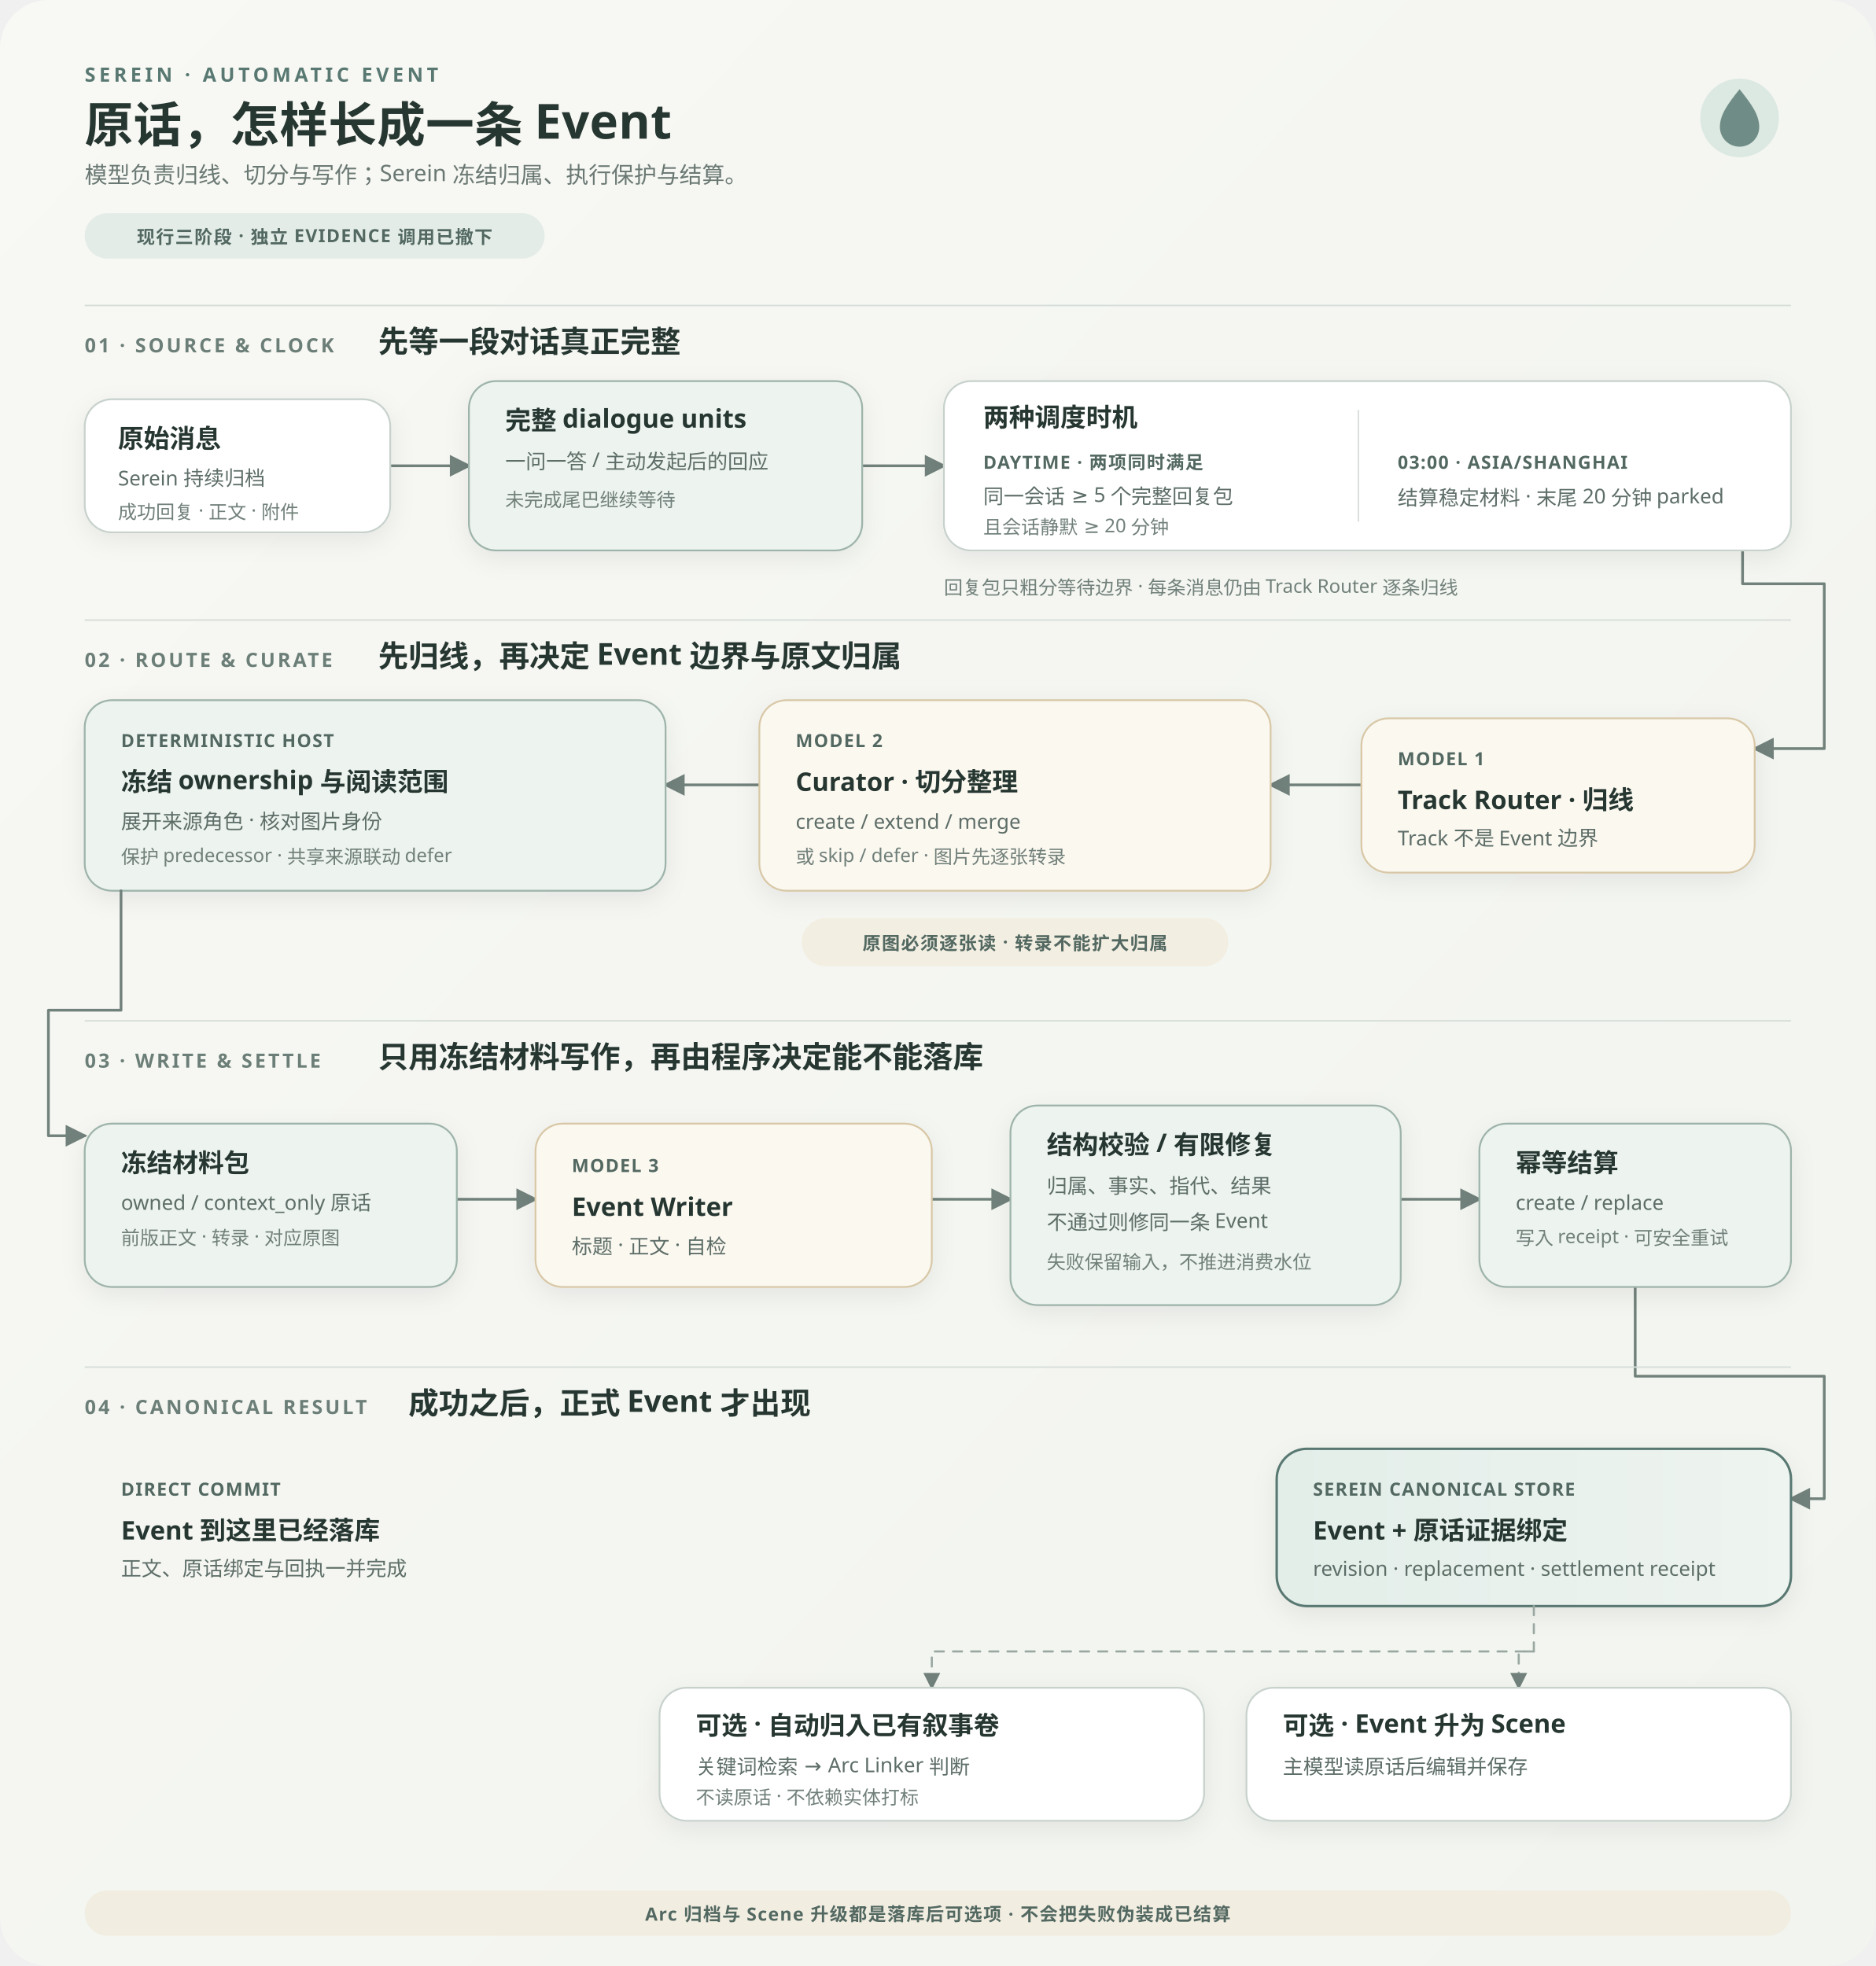
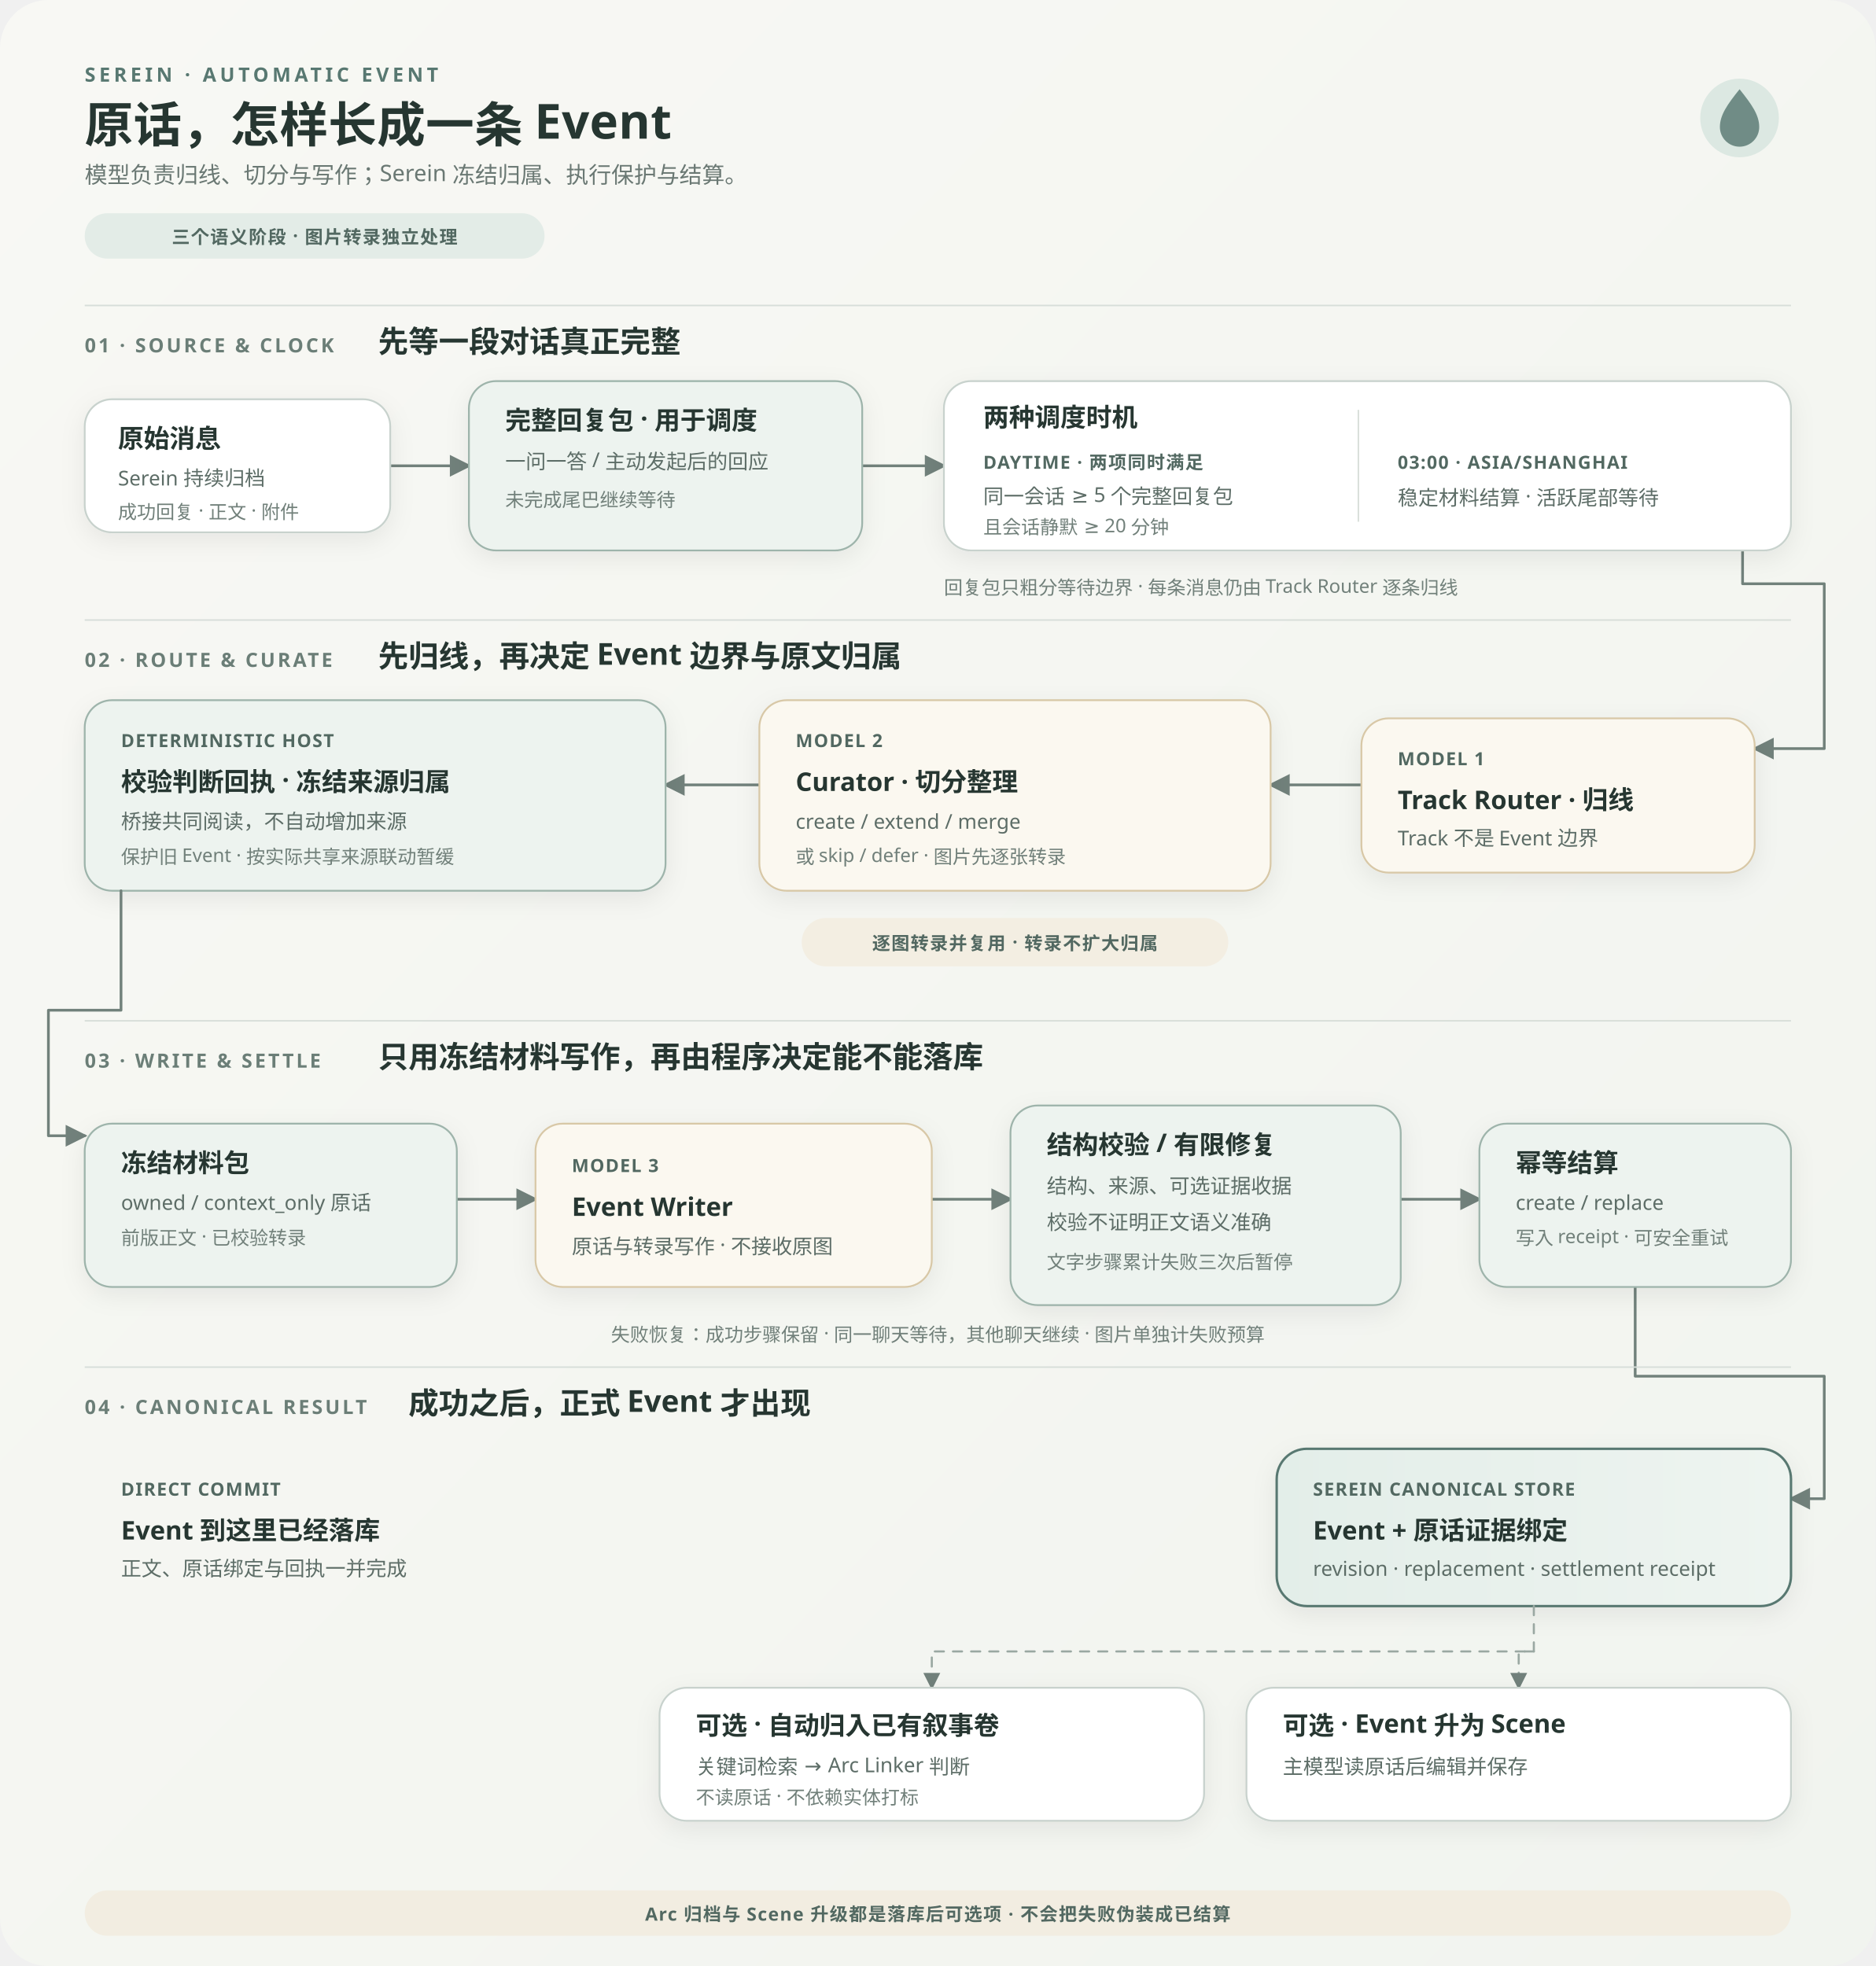
<svg xmlns="http://www.w3.org/2000/svg" width="1240" height="1300" viewBox="0 0 1240 1300" role="img" aria-labelledby="title desc">
  <defs>
    <linearGradient id="paper" x1="0" y1="0" x2="1" y2="1">
      <stop offset="0" stop-color="#f8f8f4" />
      <stop offset="1" stop-color="#f1f4ef" />
    </linearGradient>
    <linearGradient id="canonical" x1="0" y1="0" x2="1" y2="0">
      <stop offset="0" stop-color="#e3eee9" />
      <stop offset="1" stop-color="#eef4f0" />
    </linearGradient>
    <filter id="shadow" x="-15%" y="-20%" width="130%" height="145%">
      <feDropShadow dx="0" dy="5" stdDeviation="8" flood-color="#24332f" flood-opacity=".07" />
    </filter>
    <marker id="arrow" markerWidth="8" markerHeight="8" refX="7" refY="4" orient="auto" markerUnits="strokeWidth">
      <path d="M0 0L8 4L0 8Z" fill="#71817b" />
    </marker>
    <style>
      text{font-family:"Noto Sans SC","Microsoft YaHei",system-ui,sans-serif;fill:#263631}
      .eyebrow{font-size:13px;font-weight:700;letter-spacing:2.4px;fill:#587871}
      .title{font-size:32px;font-weight:700;letter-spacing:.2px}
      .subtitle{font-size:15px;fill:#6a7873}
      .stage-no{font-size:13px;font-weight:700;letter-spacing:1.6px;fill:#6b7e77}
      .stage-title{font-size:20px;font-weight:700}
      .node-title{font-size:17px;font-weight:700}
      .node-copy{font-size:13.5px;fill:#5d6d67}
      .small{font-size:12.5px;fill:#71807a}
      .chip{font-size:12px;font-weight:700;letter-spacing:.7px;fill:#526861}
      .rule{stroke:#d7ded9;stroke-width:1}
      .line{fill:none;stroke:#71817b;stroke-width:1.8;stroke-linecap:round;stroke-linejoin:round;marker-end:url(#arrow)}
      .optional-line{fill:none;stroke:#9aa8a2;stroke-width:1.4;stroke-dasharray:6 6;stroke-linecap:round;stroke-linejoin:round;marker-end:url(#arrow)}
      .node{fill:#fff;stroke:#c8d2cd;stroke-width:1.2}
      .model{fill:#fbf8f0;stroke:#d8c8a7;stroke-width:1.2}
      .host{fill:#edf3ef;stroke:#9eb4ab;stroke-width:1.2}
      .store{fill:url(#canonical);stroke:#587871;stroke-width:1.6}
    </style>
  </defs>
  <rect width="1240" height="1300" rx="32" fill="url(#paper)" />
  <circle cx="1150" cy="78" r="26" fill="#dce8e2" />
  <path d="M1150 59c-8 10-13 17-13 25a13 13 0 0 0 26 0c0-8-5-15-13-25Z" fill="#587871" opacity=".82" />
  <text x="56" y="54" class="eyebrow">SEREIN · AUTOMATIC EVENT</text>
  <text x="56" y="94" class="title">原话，怎样长成一条 Event</text>
  <text x="56" y="121" class="subtitle">模型负责归线、切分与写作；Serein 冻结归属、执行保护与结算。</text>
  <rect x="56" y="141" width="304" height="30" rx="15" fill="#e3ece7" />
-   <text x="208" y="161" text-anchor="middle" class="chip">现行三阶段 · 独立 EVIDENCE 调用已撤下</text>
+   <text x="208" y="161" text-anchor="middle" class="chip">三个语义阶段 · 图片转录独立处理</text>
  <line x1="56" y1="202" x2="1184" y2="202" class="rule" />
  <text x="56" y="233" class="stage-no">01 · SOURCE &amp; CLOCK</text>
  <text x="250" y="233" class="stage-title">先等一段对话真正完整</text>
  <path d="M258 308H310" class="line" />
  <path d="M570 308H624" class="line" />
  <path d="M1152 358V386H1206V495H1160" class="line" />
  <g filter="url(#shadow)">
    <rect x="56" y="264" width="202" height="88" rx="18" class="node" />
    <rect x="310" y="252" width="260" height="112" rx="18" class="host" />
    <rect x="624" y="252" width="560" height="112" rx="18" class="node" />
  </g>
  <text x="78" y="296" class="node-title">原始消息</text>
  <text x="78" y="321" class="node-copy">Serein 持续归档</text>
  <text x="78" y="343" class="small">成功回复 · 正文 · 附件</text>
-   <text x="334" y="284" class="node-title">完整 dialogue units</text>
+   <text x="334" y="284" class="node-title">完整回复包 · 用于调度</text>
  <text x="334" y="310" class="node-copy">一问一答 / 主动发起后的回应</text>
  <text x="334" y="335" class="small">未完成尾巴继续等待</text>
  <text x="650" y="282" class="node-title">两种调度时机</text>
  <line x1="898" y1="271" x2="898" y2="345" stroke="#d8ded9" />
  <text x="650" y="310" class="chip">DAYTIME · 两项同时满足</text>
  <text x="650" y="333" class="node-copy">同一会话 ≥ 5 个完整回复包</text>
  <text x="650" y="353" class="small">且会话静默 ≥ 20 分钟</text>
  <text x="924" y="310" class="chip">03:00 · ASIA/SHANGHAI</text>
-   <text x="924" y="334" class="node-copy">结算稳定材料 · 末尾 20 分钟 parked</text>
+   <text x="924" y="334" class="node-copy">稳定材料结算 · 活跃尾部等待</text>
  <text x="624" y="393" class="small">回复包只粗分等待边界 · 每条消息仍由 Track Router 逐条归线</text>
  <line x1="56" y1="410" x2="1184" y2="410" class="rule" />
  <text x="56" y="441" class="stage-no">02 · ROUTE &amp; CURATE</text>
  <text x="250" y="441" class="stage-title">先归线，再决定 Event 边界与原文归属</text>
  <path d="M900 519H840" class="line" />
  <path d="M502 519H440" class="line" />
  <g filter="url(#shadow)">
    <rect x="900" y="475" width="260" height="102" rx="18" class="model" />
    <rect x="502" y="463" width="338" height="126" rx="18" class="model" />
    <rect x="56" y="463" width="384" height="126" rx="18" class="host" />
  </g>
  <text x="924" y="506" class="chip">MODEL 1</text>
  <text x="924" y="535" class="node-title">Track Router · 归线</text>
  <text x="924" y="559" class="node-copy">Track 不是 Event 边界</text>
  <text x="526" y="494" class="chip">MODEL 2</text>
  <text x="526" y="523" class="node-title">Curator · 切分整理</text>
  <text x="526" y="548" class="node-copy">create / extend / merge</text>
  <text x="526" y="571" class="small">或 skip / defer · 图片先逐张转录</text>
  <text x="80" y="494" class="chip">DETERMINISTIC HOST</text>
-   <text x="80" y="523" class="node-title">冻结 ownership 与阅读范围</text>
-   <text x="80" y="548" class="node-copy">展开来源角色 · 核对图片身份</text>
-   <text x="80" y="571" class="small">保护 predecessor · 共享来源联动 defer</text>
+   <text x="80" y="523" class="node-title">校验判断回执 · 冻结来源归属</text>
+   <text x="80" y="548" class="node-copy">桥接共同阅读，不自动增加来源</text>
+   <text x="80" y="571" class="small">保护旧 Event · 按实际共享来源联动暂缓</text>
  <rect x="530" y="607" width="282" height="32" rx="16" fill="#f3eee2" />
-   <text x="671" y="628" text-anchor="middle" class="chip">原图必须逐张读 · 转录不能扩大归属</text>
+   <text x="671" y="628" text-anchor="middle" class="chip">逐图转录并复用 · 转录不扩大归属</text>
  <path d="M80 589V668H32V751H56" class="line" />
  <line x1="56" y1="675" x2="1184" y2="675" class="rule" />
  <text x="56" y="706" class="stage-no">03 · WRITE &amp; SETTLE</text>
  <text x="250" y="706" class="stage-title">只用冻结材料写作，再由程序决定能不能落库</text>
  <path d="M302 793H354" class="line" />
  <path d="M616 793H668" class="line" />
  <path d="M926 793H978" class="line" />
  <path d="M1081 849V910H1206V991H1184" class="line" />
  <g filter="url(#shadow)">
    <rect x="56" y="743" width="246" height="108" rx="18" class="host" />
    <rect x="354" y="743" width="262" height="108" rx="18" class="model" />
    <rect x="668" y="731" width="258" height="132" rx="18" class="host" />
    <rect x="978" y="743" width="206" height="108" rx="18" class="host" />
  </g>
  <text x="80" y="775" class="node-title">冻结材料包</text>
  <text x="80" y="800" class="node-copy">owned / context_only 原话</text>
-   <text x="80" y="823" class="small">前版正文 · 转录 · 对应原图</text>
+   <text x="80" y="823" class="small">前版正文 · 已校验转录</text>
  <text x="378" y="775" class="chip">MODEL 3</text>
  <text x="378" y="804" class="node-title">Event Writer</text>
-   <text x="378" y="829" class="node-copy">标题 · 正文 · 自检</text>
+   <text x="378" y="829" class="node-copy">原话与转录写作 · 不接收原图</text>
  <text x="692" y="763" class="node-title">结构校验 / 有限修复</text>
-   <text x="692" y="789" class="node-copy">归属、事实、指代、结果</text>
-   <text x="692" y="813" class="node-copy">不通过则修同一条 Event</text>
-   <text x="692" y="839" class="small">失败保留输入，不推进消费水位</text>
+   <text x="692" y="789" class="node-copy">结构、来源、可选证据收据</text>
+   <text x="692" y="813" class="node-copy">校验不证明正文语义准确</text>
+   <text x="692" y="839" class="small">文字步骤累计失败三次后暂停</text>
  <text x="1002" y="775" class="node-title">幂等结算</text>
  <text x="1002" y="800" class="node-copy">create / replace</text>
  <text x="1002" y="823" class="small">写入 receipt · 可安全重试</text>
+   <text x="620" y="887" text-anchor="middle" class="small">失败恢复：成功步骤保留 · 同一聊天等待，其他聊天继续 · 图片单独计失败预算</text>
  <line x1="56" y1="904" x2="1184" y2="904" class="rule" />
  <text x="56" y="935" class="stage-no">04 · CANONICAL RESULT</text>
  <text x="270" y="935" class="stage-title">成功之后，正式 Event 才出现</text>
  <g filter="url(#shadow)">
    <rect x="844" y="958" width="340" height="104" rx="20" class="store" />
  </g>
  <text x="868" y="989" class="chip">SEREIN CANONICAL STORE</text>
  <text x="868" y="1018" class="node-title">Event + 原话证据绑定</text>
  <text x="868" y="1042" class="node-copy">revision · replacement · settlement receipt</text>
  <text x="80" y="989" class="chip">DIRECT COMMIT</text>
  <text x="80" y="1018" class="node-title">Event 到这里已经落库</text>
  <text x="80" y="1042" class="node-copy">正文、原话绑定与回执一并完成</text>
  <path d="M1014 1062V1092H616V1116" class="optional-line" />
  <path d="M1014 1092H1004V1116" class="optional-line" />
  <g filter="url(#shadow)">
    <rect x="436" y="1116" width="360" height="88" rx="18" class="node" />
    <rect x="824" y="1116" width="360" height="88" rx="18" class="node" />
  </g>
  <text x="460" y="1147" class="node-title">可选 · 自动归入已有叙事卷</text>
  <text x="460" y="1173" class="node-copy">关键词检索 → Arc Linker 判断</text>
  <text x="460" y="1193" class="small">不读原话 · 不依赖实体打标</text>
  <text x="848" y="1147" class="node-title">可选 · Event 升为 Scene</text>
  <text x="848" y="1173" class="node-copy">主模型读原话后编辑并保存</text>
  <rect x="56" y="1250" width="1128" height="30" rx="15" fill="#f2ede1" />
  <text x="620" y="1270" text-anchor="middle" class="chip">Arc 归档与 Scene 升级都是落库后可选项 · 不会把失败伪装成已结算</text>
</svg>
